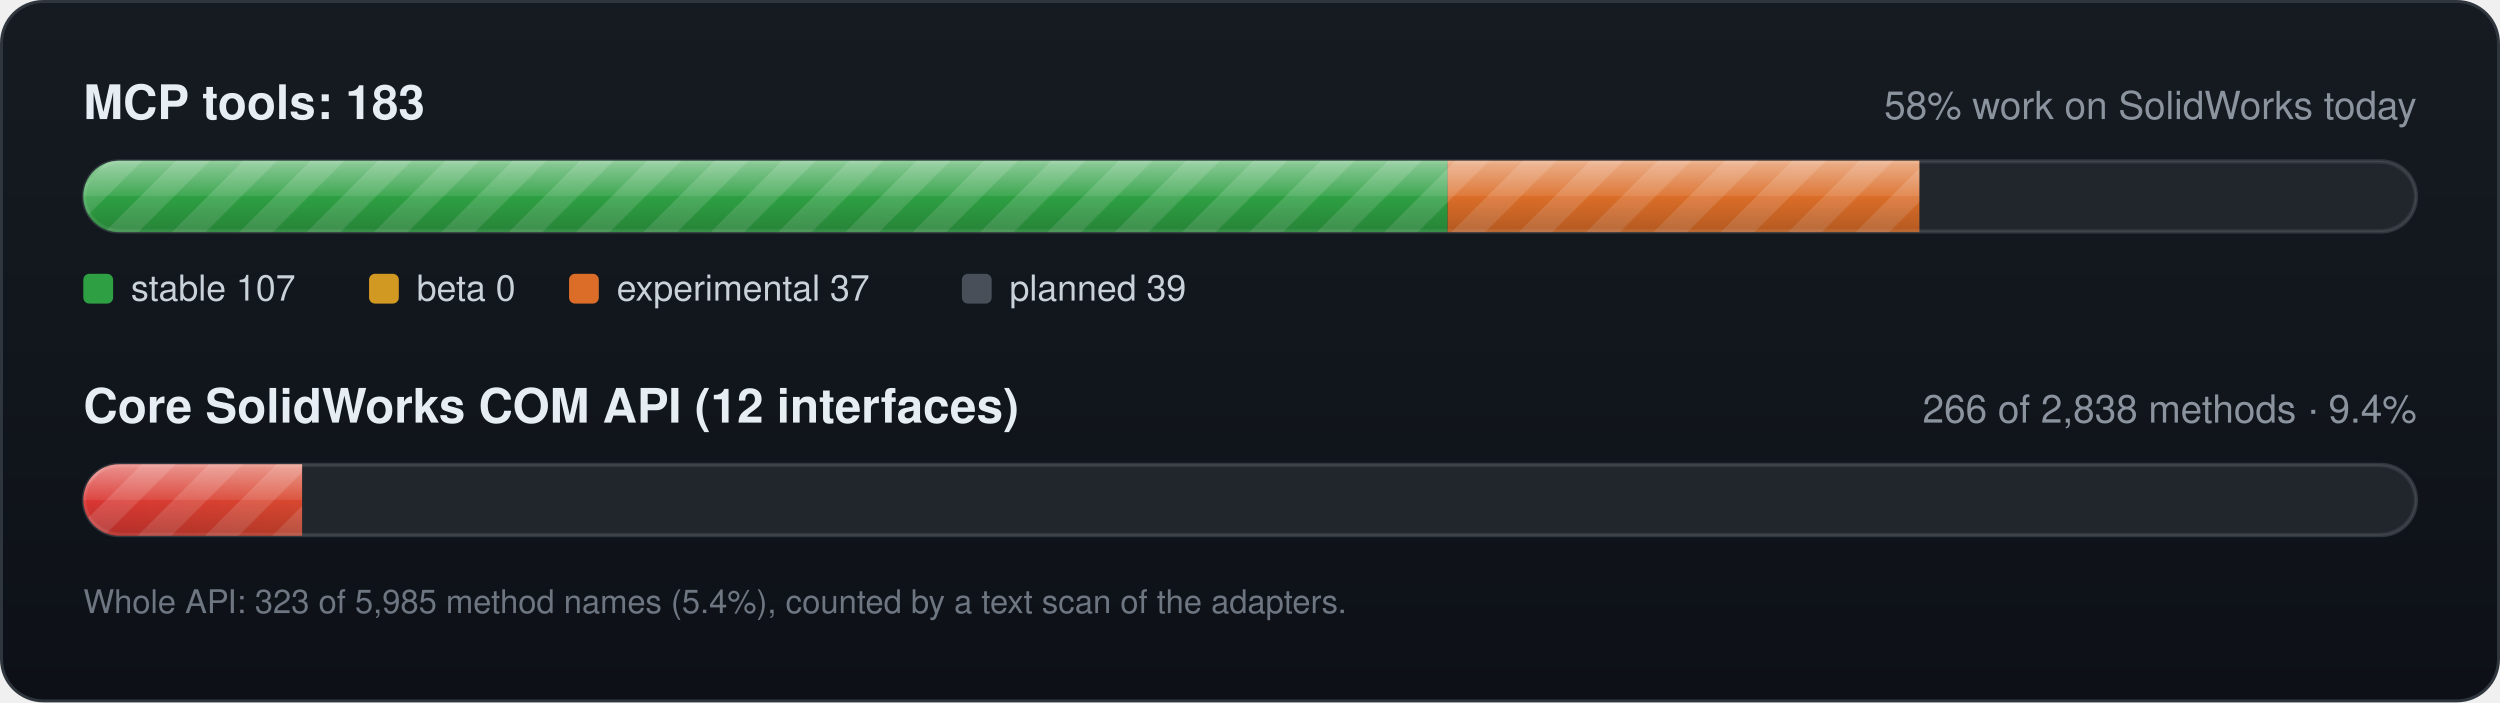
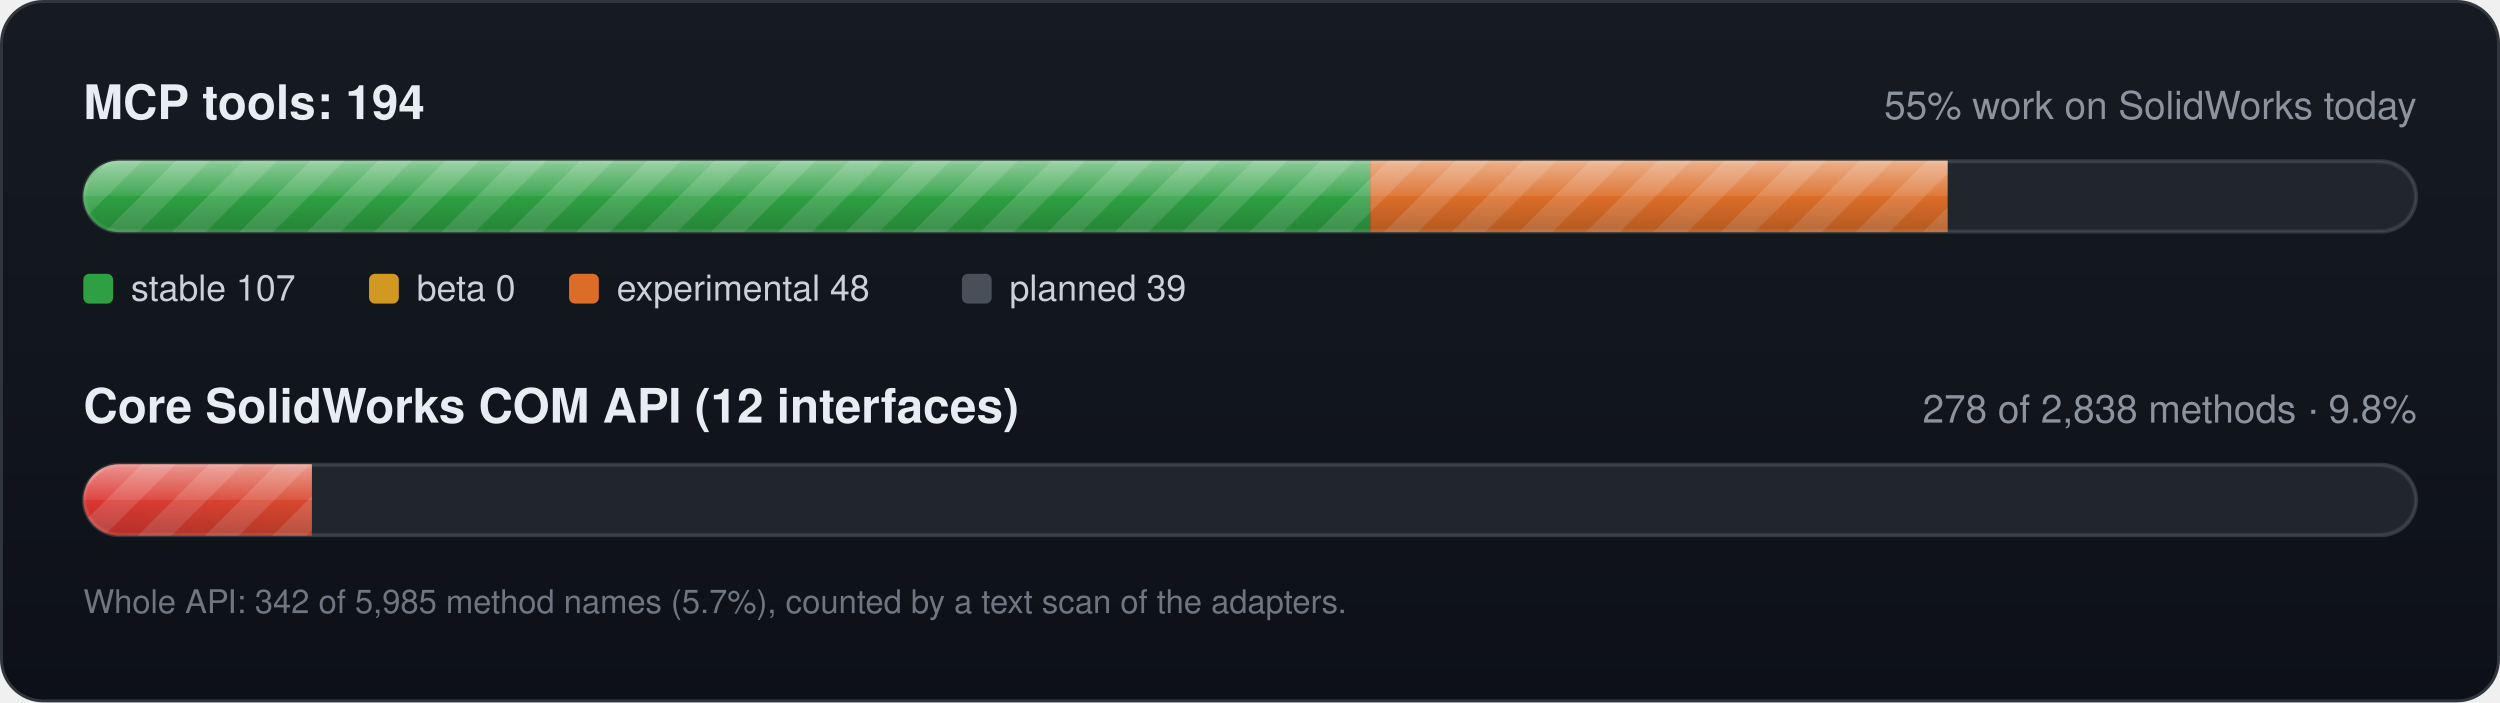
<svg xmlns="http://www.w3.org/2000/svg" width="840" height="236" viewBox="0 0 840 236" role="img" aria-label="Project progress">
  <defs>
    <linearGradient id="panel" x1="0" y1="0" x2="0" y2="1">
      <stop offset="0" stop-color="#161b22" />
      <stop offset="1" stop-color="#0d1117" />
    </linearGradient>
    <linearGradient id="gloss" x1="0" y1="0" x2="0" y2="1">
      <stop offset="0" stop-color="#fff" stop-opacity=".45" />
      <stop offset=".5" stop-color="#fff" stop-opacity=".08" />
      <stop offset=".5" stop-color="#000" stop-opacity="0" />
      <stop offset="1" stop-color="#000" stop-opacity=".18" />
    </linearGradient>
    <linearGradient id="heat" gradientUnits="userSpaceOnUse" x1="28" y1="0" x2="812" y2="0">
      <stop offset="0" stop-color="#da3633" />
      <stop offset=".5" stop-color="#d29922" />
      <stop offset="1" stop-color="#2ea043" />
    </linearGradient>
    <pattern id="stripes" width="16" height="16" patternUnits="userSpaceOnUse" patternTransform="rotate(45)">
      <rect width="8" height="16" fill="#fff" fill-opacity=".14" />
      <animateTransform attributeName="patternTransform" type="translate" additive="sum" from="0 0" to="16 0" dur="1.6s" repeatCount="indefinite" />
    </pattern>
    <clipPath id="track-tools">
      <rect x="28" y="54" width="784" height="24" rx="12.0" />
    </clipPath>
    <clipPath id="track-com">
      <rect x="28" y="156" width="784" height="24" rx="12.0" />
    </clipPath>
  </defs>
  <rect x=".5" y=".5" width="839" height="235" rx="14" fill="url(#panel)" stroke="#30363d" />
-   <text x="28" y="40" font-family="-apple-system,'Segoe UI',Helvetica,Arial,sans-serif" font-size="16" fill="#e6edf3" font-weight="600" text-anchor="start">MCP tools: 183</text>
-   <text x="812" y="40" font-family="-apple-system,'Segoe UI',Helvetica,Arial,sans-serif" font-size="13" fill="#8b949e" font-weight="400" text-anchor="end">58% work on SolidWorks today</text>
+   <text x="28" y="40" font-family="-apple-system,'Segoe UI',Helvetica,Arial,sans-serif" font-size="16" fill="#e6edf3" font-weight="600" text-anchor="start">MCP tools: 194</text>
+   <text x="812" y="40" font-family="-apple-system,'Segoe UI',Helvetica,Arial,sans-serif" font-size="13" fill="#8b949e" font-weight="400" text-anchor="end">55% work on SolidWorks today</text>
  <rect x="28" y="54" width="784" height="24" rx="12.0" fill="#21262d" stroke="#30363d" />
  <g clip-path="url(#track-tools)">
-     <rect x="28.0" y="54" width="458.4" height="24" fill="#2ea043" />
-     <rect x="486.4" y="54" width="0.0" height="24" fill="#d29922" />
-     <rect x="486.4" y="54" width="158.5" height="24" fill="#db6d28" />
-     <rect x="28" y="54" width="616.9" height="24" fill="url(#stripes)" />
-     <rect x="28" y="54" width="616.9" height="24" fill="url(#gloss)" />
+     <rect x="28.0" y="54" width="432.4" height="24" fill="#2ea043" />
+     <rect x="460.4" y="54" width="0.0" height="24" fill="#d29922" />
+     <rect x="460.4" y="54" width="194.0" height="24" fill="#db6d28" />
+     <rect x="28" y="54" width="626.4" height="24" fill="url(#stripes)" />
+     <rect x="28" y="54" width="626.4" height="24" fill="url(#gloss)" />
  </g>
  <rect x="28.5" y="54.5" width="783" height="23" rx="12.0" fill="none" stroke="#fff" stroke-opacity=".08" />
  <rect x="28" y="92" width="10" height="10" rx="2" fill="#2ea043" />
  <text x="44" y="101" font-family="-apple-system,'Segoe UI',Helvetica,Arial,sans-serif" font-size="12" fill="#c9d1d9" font-weight="400" text-anchor="start">stable 107</text>
  <rect x="124" y="92" width="10" height="10" rx="2" fill="#d29922" />
  <text x="140" y="101" font-family="-apple-system,'Segoe UI',Helvetica,Arial,sans-serif" font-size="12" fill="#c9d1d9" font-weight="400" text-anchor="start">beta 0</text>
  <rect x="191.2" y="92" width="10" height="10" rx="2" fill="#db6d28" />
-   <text x="207.2" y="101" font-family="-apple-system,'Segoe UI',Helvetica,Arial,sans-serif" font-size="12" fill="#c9d1d9" font-weight="400" text-anchor="start">experimental 37</text>
+   <text x="207.2" y="101" font-family="-apple-system,'Segoe UI',Helvetica,Arial,sans-serif" font-size="12" fill="#c9d1d9" font-weight="400" text-anchor="start">experimental 48</text>
  <rect x="323.2" y="92" width="10" height="10" rx="2" fill="#484f58" />
  <text x="339.2" y="101" font-family="-apple-system,'Segoe UI',Helvetica,Arial,sans-serif" font-size="12" fill="#c9d1d9" font-weight="400" text-anchor="start">planned 39</text>
  <text x="28" y="142" font-family="-apple-system,'Segoe UI',Helvetica,Arial,sans-serif" font-size="16" fill="#e6edf3" font-weight="600" text-anchor="start">Core SolidWorks COM API (12 interfaces)</text>
-   <text x="812" y="142" font-family="-apple-system,'Segoe UI',Helvetica,Arial,sans-serif" font-size="13" fill="#8b949e" font-weight="400" text-anchor="end">266 of 2,838 methods · 9.4%</text>
+   <text x="812" y="142" font-family="-apple-system,'Segoe UI',Helvetica,Arial,sans-serif" font-size="13" fill="#8b949e" font-weight="400" text-anchor="end">278 of 2,838 methods · 9.8%</text>
  <rect x="28" y="156" width="784" height="24" rx="12.0" fill="#21262d" stroke="#30363d" />
  <g clip-path="url(#track-com)">
-     <rect x="28.0" y="156" width="73.5" height="24" fill="url(#heat)" />
-     <rect x="28" y="156" width="73.5" height="24" fill="url(#stripes)" />
-     <rect x="28" y="156" width="73.5" height="24" fill="url(#gloss)" />
+     <rect x="28.0" y="156" width="76.8" height="24" fill="url(#heat)" />
+     <rect x="28" y="156" width="76.8" height="24" fill="url(#stripes)" />
+     <rect x="28" y="156" width="76.8" height="24" fill="url(#gloss)" />
  </g>
  <rect x="28.5" y="156.5" width="783" height="23" rx="12.0" fill="none" stroke="#fff" stroke-opacity=".08" />
-   <text x="28" y="206" font-family="-apple-system,'Segoe UI',Helvetica,Arial,sans-serif" font-size="11" fill="#6e7681" font-weight="400" text-anchor="start">Whole API: 323 of 5,985 method names (5.4%), counted by a text scan of the adapters.</text>
+   <text x="28" y="206" font-family="-apple-system,'Segoe UI',Helvetica,Arial,sans-serif" font-size="11" fill="#6e7681" font-weight="400" text-anchor="start">Whole API: 342 of 5,985 method names (5.7%), counted by a text scan of the adapters.</text>
</svg>
